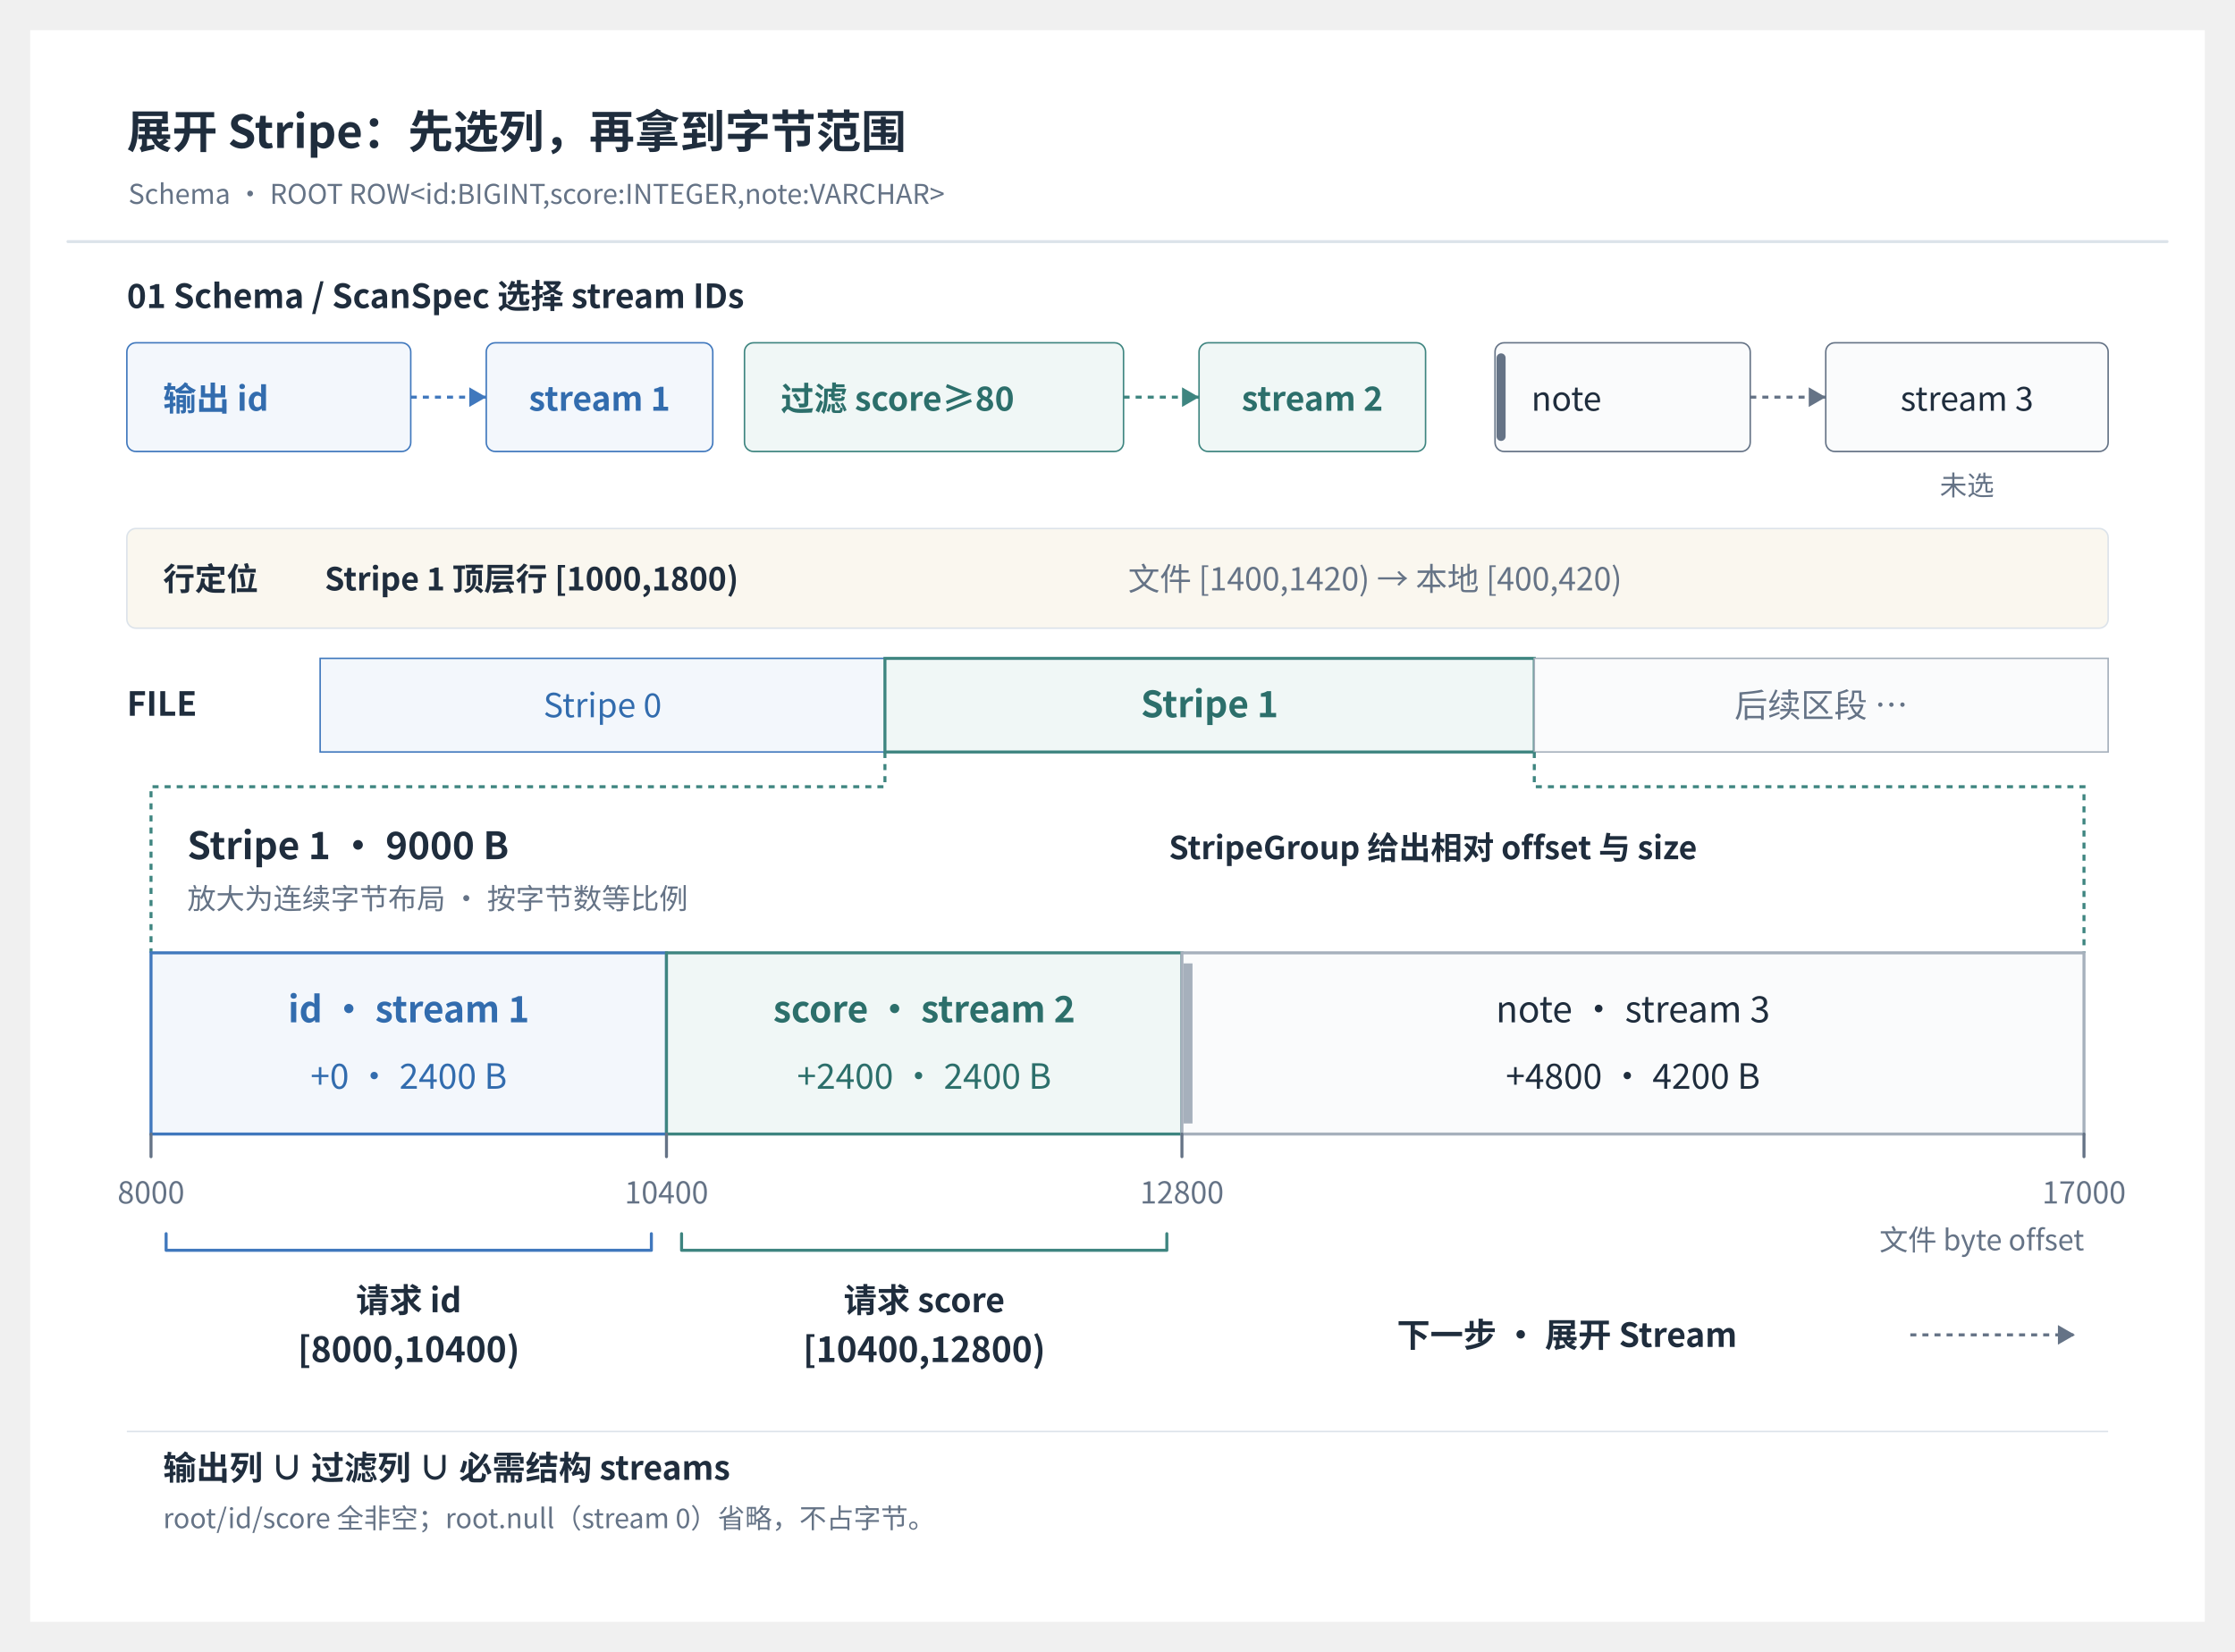
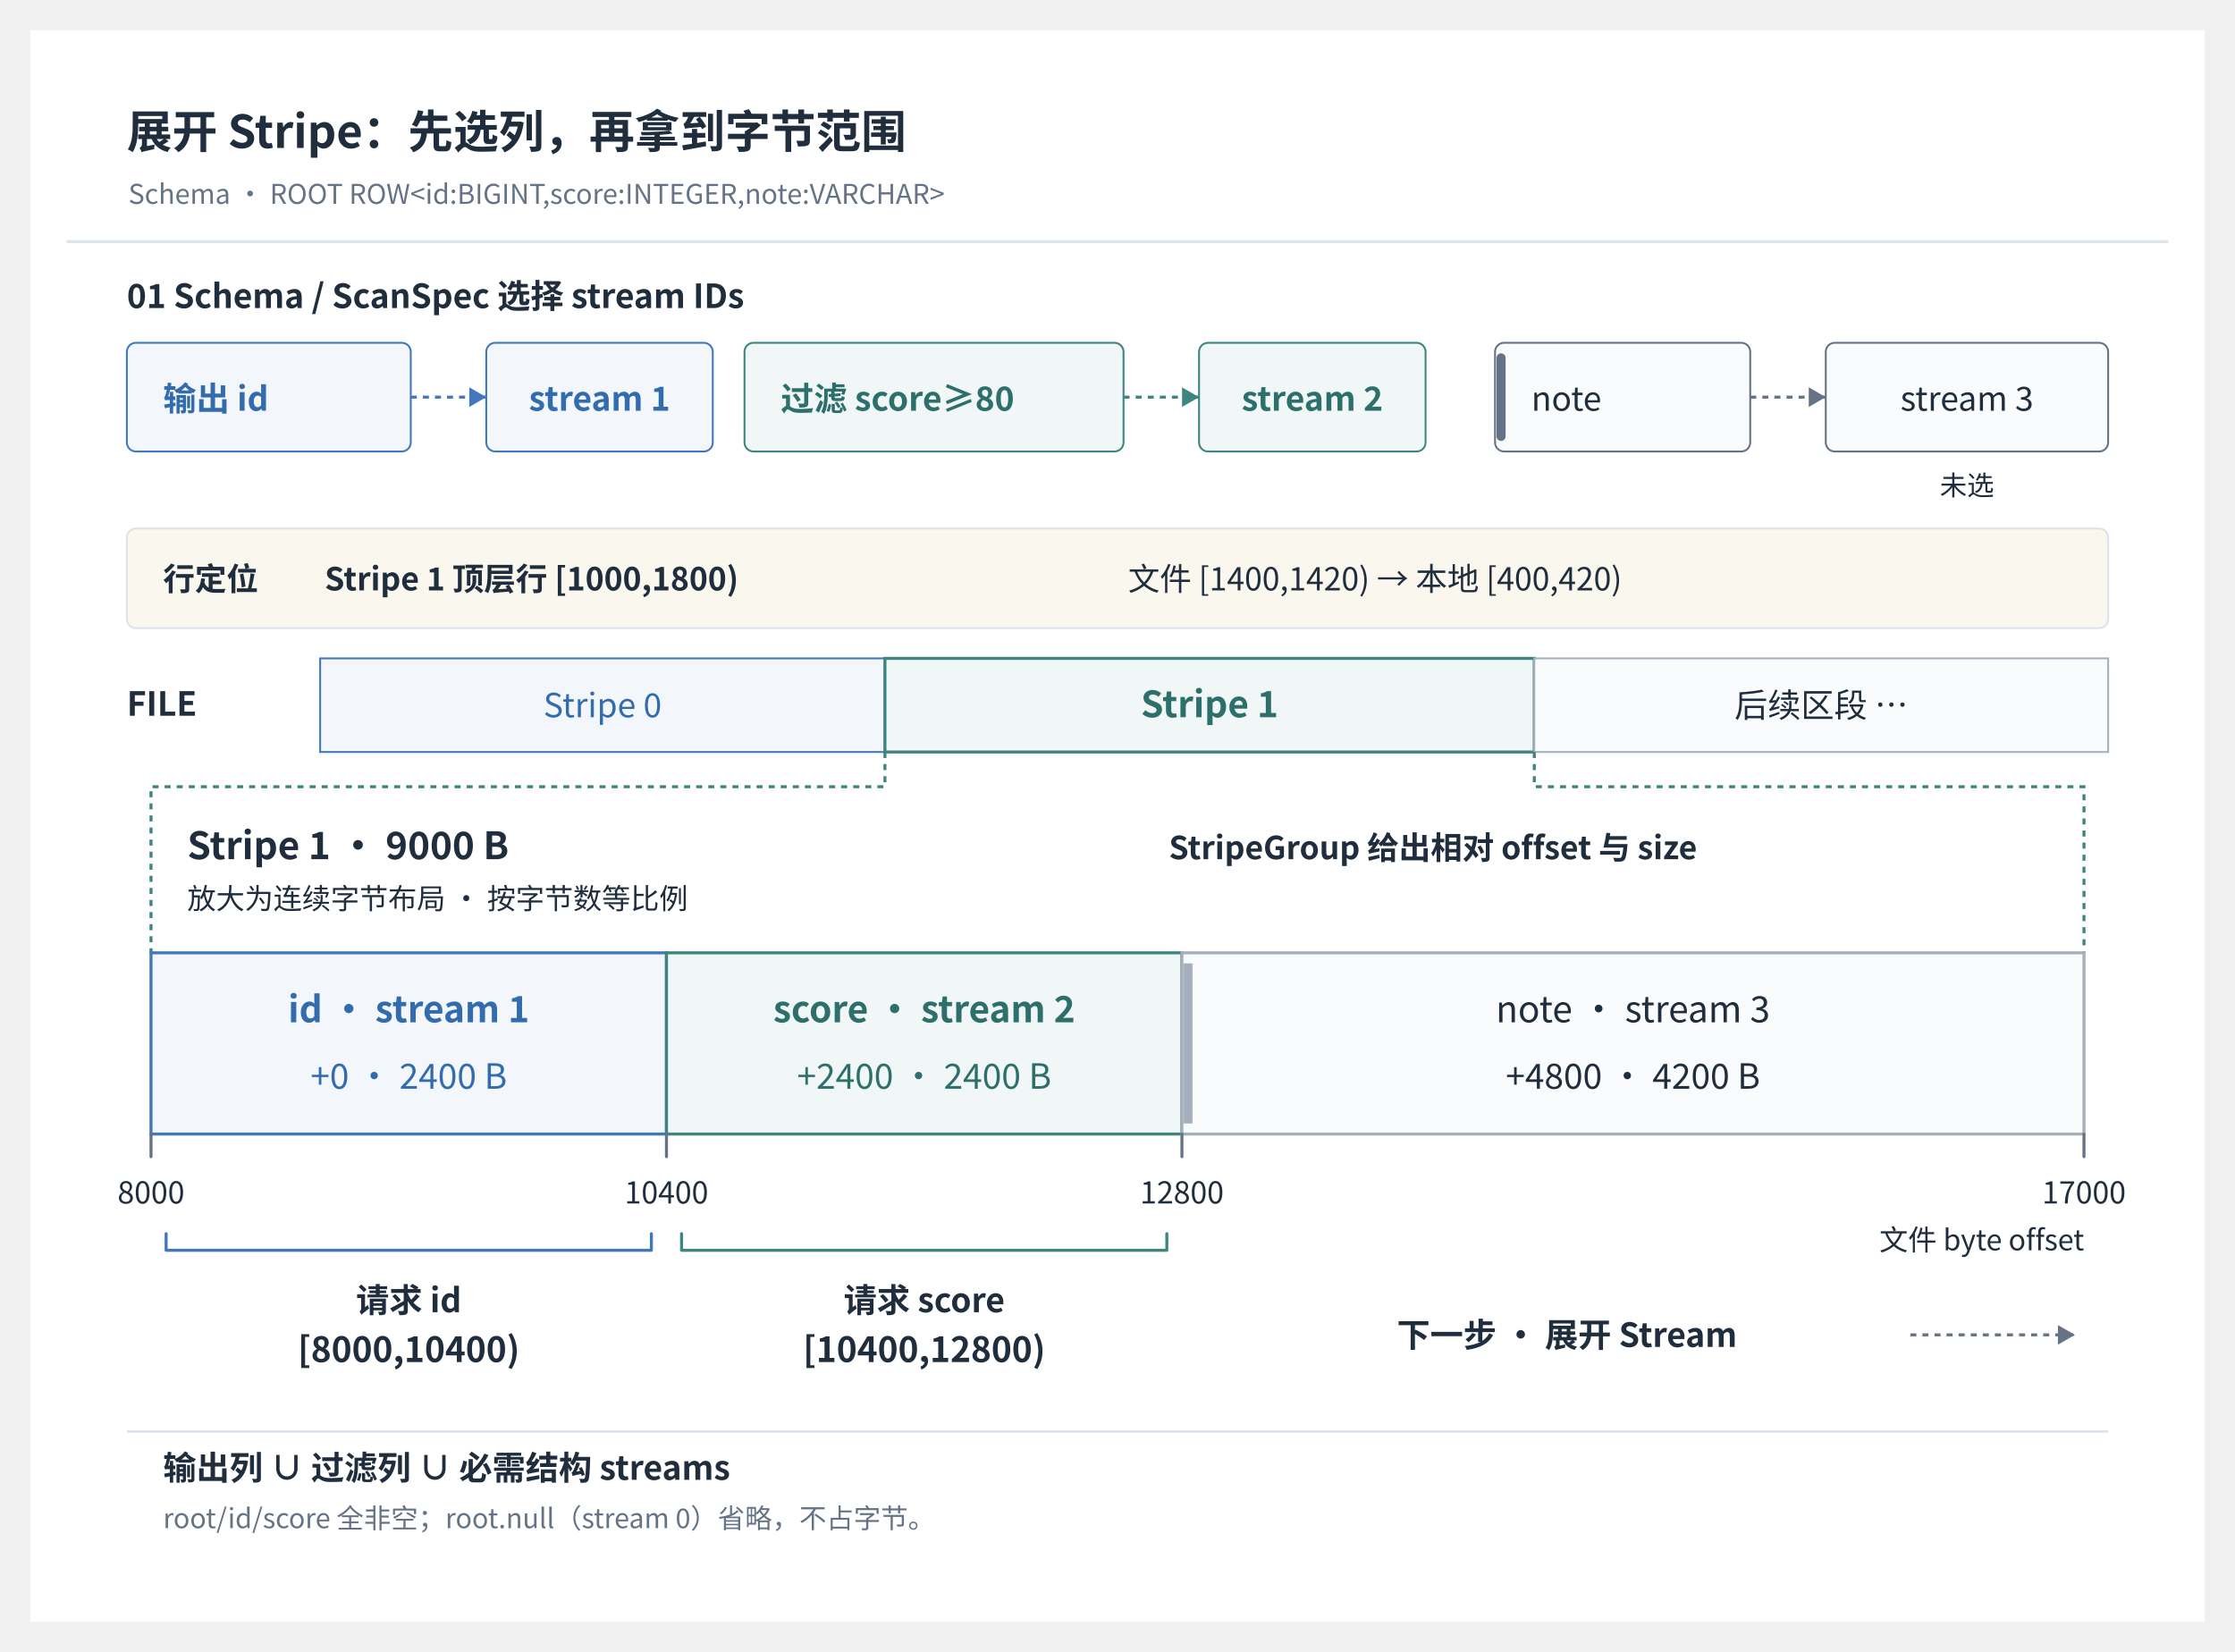
- <svg xmlns="http://www.w3.org/2000/svg" width="1480" height="1094" viewBox="-20 -20 1480 1094">
+ <svg xmlns="http://www.w3.org/2000/svg" width="1480" height="1094" viewBox="-20 -20 1480 1094" role="img">
  <defs>
    <marker id="connector-arrow-0" markerUnits="userSpaceOnUse" markerWidth="40" markerHeight="40" refX="11.258" refY="0" orient="auto" overflow="visible">
      <path fill="#4078bd" stroke="none" d="M 11.258 0 L 0 -6.5 L 0 6.5 Z" />
    </marker>
    <marker id="connector-arrow-1" markerUnits="userSpaceOnUse" markerWidth="40" markerHeight="40" refX="11.258" refY="0" orient="auto" overflow="visible">
      <path fill="#3e8580" stroke="none" d="M 11.258 0 L 0 -6.5 L 0 6.5 Z" />
    </marker>
    <marker id="connector-arrow-2" markerUnits="userSpaceOnUse" markerWidth="40" markerHeight="40" refX="11.258" refY="0" orient="auto" overflow="visible">
      <path fill="#657386" stroke="none" d="M 11.258 0 L 0 -6.5 L 0 6.5 Z" />
    </marker>
    <marker id="connector-arrow-3" markerUnits="userSpaceOnUse" markerWidth="40" markerHeight="40" refX="11.258" refY="0" orient="auto" overflow="visible">
      <path fill="#657386" stroke="none" d="M 11.258 0 L 0 -6.5 L 0 6.5 Z" />
    </marker>
  </defs>
  <g id="o1:9" transform="translate(0, 0)">
-     <rect x="0" y="0" width="1440" height="1054" fill="#ffffff" stroke="none" stroke-width="0" rx="0" ry="0" />
+     <rect x="0" y="0" width="1440" height="1054" fill="white" stroke="none" stroke-width="0" rx="0" ry="0" />
  </g>
  <g id="o1:10" transform="translate(24, 24)">
-     <rect x="0" y="0" width="1392" height="1006" fill="#ffffff" stroke="none" stroke-width="2" rx="6" ry="6" />
+     <rect x="0" y="0" width="1392" height="1006" fill="white" stroke="none" stroke-width="1.3" rx="6" ry="6" />
  </g>
  <g id="o1:11" transform="translate(25, 25)">
    <rect x="0" y="0" width="1390" height="115" fill="#ffffff" stroke="none" stroke-width="0" rx="6" ry="6" />
  </g>
  <g id="o1:12" transform="translate(25, 124)">
    <rect x="0" y="0" width="1390" height="16" fill="#ffffff" stroke="none" stroke-width="0" rx="0" ry="0" />
  </g>
  <g id="c1:15" transform="translate(25, 140)">
-     <path fill="none" stroke="#dce3ea" stroke-width="2" stroke-linecap="round" stroke-linejoin="round" d="M 0 0 L 1390 0" />
+     <path fill="none" stroke="#dce3ea" stroke-width="2.0" stroke-linecap="round" stroke-linejoin="round" d="M 0 0 L 1390 0" />
  </g>
  <g id="a1:38" transform="translate(64, 42.705)">
    <text font-size="30" font-family="Noto Sans SC, Noto Sans CJK SC, Inter, Arial, sans-serif" font-weight="bold" fill="#1f2d3d" text-anchor="start" dominant-baseline="alphabetic" x="0">
      <tspan x="0" y="35.295">
        <tspan x="0" text-anchor="start">展开 Stripe：先选列，再拿到字节范围</tspan>
      </tspan>
    </text>
  </g>
  <g id="a1:39" transform="translate(65, 93.823)">
    <text font-size="18" font-family="Noto Sans SC, Noto Sans CJK SC, Inter, Arial, sans-serif" font-weight="normal" fill="#657386" text-anchor="start" dominant-baseline="alphabetic" x="0">
      <tspan x="0" y="21.177">
        <tspan x="0" text-anchor="start">Schema · ROOT ROW&lt;id:BIGINT,score:INTEGER,note:VARCHAR&gt;</tspan>
      </tspan>
    </text>
  </g>
  <g id="a1:40" transform="translate(64, 158.117)">
    <text font-size="22" font-family="Noto Sans SC, Noto Sans CJK SC, Inter, Arial, sans-serif" font-weight="bold" fill="#1f2d3d" text-anchor="start" dominant-baseline="alphabetic" x="0">
      <tspan x="0" y="25.883">
        <tspan x="0" text-anchor="start">01 Schema / ScanSpec 选择 stream IDs</tspan>
      </tspan>
    </text>
  </g>
  <g id="o1:13" transform="translate(64, 207)">
-     <rect x="0" y="0" width="188" height="72" fill="#f3f7fc" stroke="#4078bd" stroke-width="1" rx="6" ry="6" />
+     <rect x="0" y="0" width="188" height="72" fill="#f3f7fc" stroke="#4078bd" stroke-width="1.25" rx="6" ry="6" />
  </g>
  <g id="o1:14" transform="translate(65, 214)">
    <rect x="0" y="0" width="6" height="58" fill="none" stroke="none" stroke-width="0" rx="3" ry="3" />
  </g>
  <g id="a1:41" transform="translate(88, 226.117)">
    <text font-size="22" font-family="Noto Sans SC, Noto Sans CJK SC, Inter, Arial, sans-serif" font-weight="bold" fill="#326cae" text-anchor="start" dominant-baseline="alphabetic" x="0">
      <tspan x="0" y="25.883">
        <tspan x="0" text-anchor="start">输出 id</tspan>
      </tspan>
    </text>
  </g>
  <g id="o1:15" transform="translate(302, 207)">
-     <rect x="0" y="0" width="150" height="72" fill="#f3f7fc" stroke="#4078bd" stroke-width="1" rx="6" ry="6" />
+     <rect x="0" y="0" width="150" height="72" fill="#f3f7fc" stroke="#4078bd" stroke-width="1.25" rx="6" ry="6" />
  </g>
  <g id="a1:42" transform="translate(311, 226.117)">
    <text font-size="22" font-family="Noto Sans SC, Noto Sans CJK SC, Inter, Arial, sans-serif" font-weight="bold" fill="#326cae" text-anchor="middle" dominant-baseline="alphabetic" x="66">
      <tspan x="66" y="25.883">
        <tspan x="19.185" text-anchor="start">stream 1</tspan>
      </tspan>
    </text>
  </g>
  <g id="c1:16" transform="translate(252, 243)">
-     <path fill="none" stroke="#4078bd" stroke-width="2" stroke-dasharray="4 4" marker-end="url(#connector-arrow-0)" d="M 0 0 L 50 0" />
+     <path fill="none" stroke="#4078bd" stroke-width="2.0" stroke-dasharray="4 4" marker-end="url(#connector-arrow-0)" d="M 0 0 L 50 0" />
  </g>
  <g id="o1:16" transform="translate(473, 207)">
-     <rect x="0" y="0" width="251" height="72" fill="#f0f7f6" stroke="#3e8580" stroke-width="1" rx="6" ry="6" />
+     <rect x="0" y="0" width="251" height="72" fill="#f0f7f6" stroke="#3e8580" stroke-width="1.25" rx="6" ry="6" />
  </g>
  <g id="o1:17" transform="translate(474, 214)">
    <rect x="0" y="0" width="6" height="58" fill="none" stroke="none" stroke-width="0" rx="3" ry="3" />
  </g>
  <g id="a1:43" transform="translate(497, 226.117)">
    <text font-size="22" font-family="Noto Sans SC, Noto Sans CJK SC, Inter, Arial, sans-serif" font-weight="bold" fill="#2c6f6b" text-anchor="start" dominant-baseline="alphabetic" x="0">
      <tspan x="0" y="25.883">
        <tspan x="0" text-anchor="start">过滤 score≥80</tspan>
      </tspan>
    </text>
  </g>
  <g id="o1:18" transform="translate(774, 207)">
-     <rect x="0" y="0" width="150" height="72" fill="#f0f7f6" stroke="#3e8580" stroke-width="1" rx="6" ry="6" />
+     <rect x="0" y="0" width="150" height="72" fill="#f0f7f6" stroke="#3e8580" stroke-width="1.25" rx="6" ry="6" />
  </g>
  <g id="a1:44" transform="translate(783, 226.117)">
    <text font-size="22" font-family="Noto Sans SC, Noto Sans CJK SC, Inter, Arial, sans-serif" font-weight="bold" fill="#2c6f6b" text-anchor="middle" dominant-baseline="alphabetic" x="66">
      <tspan x="66" y="25.883">
        <tspan x="19.185" text-anchor="start">stream 2</tspan>
      </tspan>
    </text>
  </g>
  <g id="c1:17" transform="translate(724, 243)">
-     <path fill="none" stroke="#3e8580" stroke-width="2" stroke-dasharray="4 4" marker-end="url(#connector-arrow-1)" d="M 0 0 L 50 0" />
+     <path fill="none" stroke="#3e8580" stroke-width="2.0" stroke-dasharray="4 4" marker-end="url(#connector-arrow-1)" d="M 0 0 L 50 0" />
  </g>
  <g id="o1:19" transform="translate(970, 207)">
-     <rect x="0" y="0" width="169" height="72" fill="#fafbfc" stroke="#657386" stroke-width="1" rx="6" ry="6" />
+     <rect x="0" y="0" width="169" height="72" fill="#fafbfc" stroke="#657386" stroke-width="1.25" rx="6" ry="6" />
  </g>
  <g id="o1:20" transform="translate(971, 214)">
    <rect x="0" y="0" width="6" height="58" fill="#657386" stroke="none" stroke-width="0" rx="3" ry="3" />
  </g>
  <g id="a1:45" transform="translate(994, 226.117)">
    <text font-size="22" font-family="Noto Sans SC, Noto Sans CJK SC, Inter, Arial, sans-serif" font-weight="normal" fill="#1f2d3d" text-anchor="start" dominant-baseline="alphabetic" x="0">
      <tspan x="0" y="25.883">
        <tspan x="0" text-anchor="start">note</tspan>
      </tspan>
    </text>
  </g>
  <g id="o1:21" transform="translate(1189, 207)">
-     <rect x="0" y="0" width="187" height="72" fill="#fafbfc" stroke="#657386" stroke-width="1" rx="6" ry="6" />
+     <rect x="0" y="0" width="187" height="72" fill="#fafbfc" stroke="#657386" stroke-width="1.25" rx="6" ry="6" />
  </g>
  <g id="a1:46" transform="translate(1202.5, 226.117)">
    <text font-size="22" font-family="Noto Sans SC, Noto Sans CJK SC, Inter, Arial, sans-serif" font-weight="normal" fill="#1f2d3d" text-anchor="middle" dominant-baseline="alphabetic" x="80">
      <tspan x="80" y="25.883">
        <tspan x="35.935" text-anchor="start">stream 3</tspan>
      </tspan>
    </text>
  </g>
  <g id="c1:18" transform="translate(1139, 243)">
-     <path fill="none" stroke="#657386" stroke-width="2" stroke-dasharray="4 4" marker-end="url(#connector-arrow-2)" d="M 0 0 L 50 0" />
+     <path fill="none" stroke="#657386" stroke-width="2.0" stroke-dasharray="4 4" marker-end="url(#connector-arrow-2)" d="M 0 0 L 50 0" />
  </g>
  <g id="a1:47" transform="translate(1222.5, 286.823)">
-     <text font-size="18" font-family="Noto Sans SC, Noto Sans CJK SC, Inter, Arial, sans-serif" font-weight="normal" fill="#657386" text-anchor="middle" dominant-baseline="alphabetic" x="60">
+     <text font-size="18" font-family="Noto Sans SC, Noto Sans CJK SC, Inter, Arial, sans-serif" font-weight="normal" fill="#1f2d3d" text-anchor="middle" dominant-baseline="alphabetic" x="60">
      <tspan x="60" y="21.177">
        <tspan x="42" text-anchor="start">未选</tspan>
      </tspan>
    </text>
  </g>
  <g id="o1:22" transform="translate(64, 330)">
-     <rect x="0" y="0" width="1312" height="66" fill="#faf7ef" stroke="#dce3ea" stroke-width="1" rx="6" ry="6" />
+     <rect x="0" y="0" width="1312" height="66" fill="#faf7ef" stroke="#dce3ea" stroke-width="1.25" rx="6" ry="6" />
  </g>
  <g id="a1:48" transform="translate(88, 346.2935)">
    <text font-size="21" font-family="Noto Sans SC, Noto Sans CJK SC, Inter, Arial, sans-serif" font-weight="bold" fill="#1f2d3d" text-anchor="start" dominant-baseline="alphabetic" x="0">
      <tspan x="0" y="24.707">
        <tspan x="0" text-anchor="start">行定位</tspan>
      </tspan>
    </text>
  </g>
  <g id="a1:49" transform="translate(195, 346.2935)">
    <text font-size="21" font-family="Noto Sans SC, Noto Sans CJK SC, Inter, Arial, sans-serif" font-weight="bold" fill="#1f2d3d" text-anchor="start" dominant-baseline="alphabetic" x="0">
      <tspan x="0" y="24.707">
        <tspan x="0" text-anchor="start">Stripe 1 顶层行 [1000,1800)</tspan>
      </tspan>
    </text>
  </g>
  <g id="a1:50" transform="translate(727, 346.2935)">
-     <text font-size="21" font-family="Noto Sans SC, Noto Sans CJK SC, Inter, Arial, sans-serif" font-weight="normal" fill="#657386" text-anchor="start" dominant-baseline="alphabetic" x="0">
+     <text font-size="21" font-family="Noto Sans SC, Noto Sans CJK SC, Inter, Arial, sans-serif" font-weight="normal" fill="#1f2d3d" text-anchor="start" dominant-baseline="alphabetic" x="0">
      <tspan x="0" y="24.707">
        <tspan x="0" text-anchor="start">文件 [1400,1420) → 本地 [400,420)</tspan>
      </tspan>
    </text>
  </g>
  <g id="a1:51" transform="translate(64, 428.117)">
    <text font-size="22" font-family="Noto Sans SC, Noto Sans CJK SC, Inter, Arial, sans-serif" font-weight="bold" fill="#1f2d3d" text-anchor="start" dominant-baseline="alphabetic" x="0">
      <tspan x="0" y="25.883">
        <tspan x="0" text-anchor="start">FILE</tspan>
      </tspan>
    </text>
  </g>
  <g id="o1:23" transform="translate(192, 416)">
-     <rect x="0" y="0" width="374" height="62" fill="#f3f7fc" stroke="#4078bd" stroke-width="1" rx="0" ry="0" />
+     <rect x="0" y="0" width="374" height="62" fill="#f3f7fc" stroke="#4078bd" stroke-width="1.25" rx="0" ry="0" />
  </g>
  <g id="o1:24" transform="translate(566, 416)">
-     <rect x="0" y="0" width="430" height="62" fill="#f0f7f6" stroke="#3e8580" stroke-width="2" rx="0" ry="0" />
+     <rect x="0" y="0" width="430" height="62" fill="#f0f7f6" stroke="#3e8580" stroke-width="2.0" rx="0" ry="0" />
  </g>
  <g id="o1:25" transform="translate(996, 416)">
-     <rect x="0" y="0" width="380" height="62" fill="#fafbfc" stroke="#a6b0bc" stroke-width="1" rx="0" ry="0" />
+     <rect x="0" y="0" width="380" height="62" fill="#fafbfc" stroke="#a6b0bc" stroke-width="1.25" rx="0" ry="0" />
  </g>
  <g id="a1:52" transform="translate(224, 429.117)">
    <text font-size="22" font-family="Noto Sans SC, Noto Sans CJK SC, Inter, Arial, sans-serif" font-weight="normal" fill="#326cae" text-anchor="middle" dominant-baseline="alphabetic" x="155">
      <tspan x="155" y="25.883">
        <tspan x="115.82" text-anchor="start">Stripe 0</tspan>
      </tspan>
    </text>
  </g>
  <g id="a1:53" transform="translate(598, 426.764)">
    <text font-size="24" font-family="Noto Sans SC, Noto Sans CJK SC, Inter, Arial, sans-serif" font-weight="bold" fill="#2c6f6b" text-anchor="middle" dominant-baseline="alphabetic" x="183">
      <tspan x="183" y="28.236">
        <tspan x="137.45" text-anchor="start">Stripe 1</tspan>
      </tspan>
    </text>
  </g>
  <g id="a1:54" transform="translate(1026, 429.117)">
-     <text font-size="22" font-family="Noto Sans SC, Noto Sans CJK SC, Inter, Arial, sans-serif" font-weight="normal" fill="#657386" text-anchor="middle" dominant-baseline="alphabetic" x="160">
+     <text font-size="22" font-family="Noto Sans SC, Noto Sans CJK SC, Inter, Arial, sans-serif" font-weight="normal" fill="#1f2d3d" text-anchor="middle" dominant-baseline="alphabetic" x="160">
      <tspan x="160" y="25.883">
        <tspan x="102.535" text-anchor="start">后续区段 …</tspan>
      </tspan>
    </text>
  </g>
  <g id="c1:19" transform="translate(80, 478)">
-     <path fill="none" stroke="#3e8580" stroke-width="2" stroke-dasharray="4 4" d="M 486 0 L 486 23 L 0 23 L 0 133" />
+     <path fill="none" stroke="#3e8580" stroke-width="2.0" stroke-dasharray="4 4" d="M 486 0 L 486 23 L 0 23 L 0 133" />
  </g>
  <g id="c1:20" transform="translate(996, 478)">
-     <path fill="none" stroke="#3e8580" stroke-width="2" stroke-dasharray="4 4" d="M 0 0 L 0 23 L 364 23 L 364 133" />
+     <path fill="none" stroke="#3e8580" stroke-width="2.0" stroke-dasharray="4 4" d="M 0 0 L 0 23 L 364 23 L 364 133" />
  </g>
  <g id="a1:55" transform="translate(104, 519.5875)">
    <text font-size="25" font-family="Noto Sans SC, Noto Sans CJK SC, Inter, Arial, sans-serif" font-weight="bold" fill="#1f2d3d" text-anchor="start" dominant-baseline="alphabetic" x="0">
      <tspan x="0" y="29.412">
        <tspan x="0" text-anchor="start">Stripe 1 · 9000 B</tspan>
      </tspan>
    </text>
  </g>
  <g id="a1:56" transform="translate(104, 559.6465)">
-     <text font-size="19" font-family="Noto Sans SC, Noto Sans CJK SC, Inter, Arial, sans-serif" font-weight="normal" fill="#657386" text-anchor="start" dominant-baseline="alphabetic" x="0">
+     <text font-size="19" font-family="Noto Sans SC, Noto Sans CJK SC, Inter, Arial, sans-serif" font-weight="normal" fill="#1f2d3d" text-anchor="start" dominant-baseline="alphabetic" x="0">
      <tspan x="0" y="22.354">
        <tspan x="0" text-anchor="start">放大为连续字节布局 · 按字节数等比例</tspan>
      </tspan>
    </text>
  </g>
  <g id="a1:57" transform="translate(754, 524.2935)">
    <text font-size="21" font-family="Noto Sans SC, Noto Sans CJK SC, Inter, Arial, sans-serif" font-weight="bold" fill="#1f2d3d" text-anchor="start" dominant-baseline="alphabetic" x="0">
      <tspan x="0" y="24.707">
        <tspan x="0" text-anchor="start">StripeGroup 给出相对 offset 与 size</tspan>
      </tspan>
    </text>
  </g>
  <g id="o1:26" transform="translate(80, 611)">
-     <rect x="0" y="0" width="341.333" height="120" fill="#f3f7fc" stroke="#4078bd" stroke-width="2" rx="0" ry="0" />
+     <rect x="0" y="0" width="341.333" height="120" fill="#f3f7fc" stroke="#4078bd" stroke-width="2.0" rx="0" ry="0" />
  </g>
  <g id="o1:27" transform="translate(81, 618)">
    <rect x="0" y="0" width="6" height="106" fill="none" stroke="none" stroke-width="0" rx="0" ry="0" />
  </g>
  <g id="a1:58" transform="translate(100.6667, 628.764)">
    <text font-size="24" font-family="Noto Sans SC, Noto Sans CJK SC, Inter, Arial, sans-serif" font-weight="bold" fill="#326cae" text-anchor="middle" dominant-baseline="alphabetic" x="150">
      <tspan x="150" y="28.236">
        <tspan x="70.105" text-anchor="start">id · stream 1</tspan>
      </tspan>
    </text>
  </g>
  <g id="a1:59" transform="translate(100.6667, 673.9405)">
    <text font-size="23" font-family="Noto Sans SC, Noto Sans CJK SC, Inter, Arial, sans-serif" font-weight="normal" fill="#326cae" text-anchor="middle" dominant-baseline="alphabetic" x="150">
      <tspan x="150" y="27.06">
        <tspan x="84.925" text-anchor="start">+0 · 2400 B</tspan>
      </tspan>
    </text>
  </g>
  <g id="o1:28" transform="translate(421.3333, 611)">
-     <rect x="0" y="0" width="341.333" height="120" fill="#f0f7f6" stroke="#3e8580" stroke-width="2" rx="0" ry="0" />
+     <rect x="0" y="0" width="341.333" height="120" fill="#f0f7f6" stroke="#3e8580" stroke-width="2.0" rx="0" ry="0" />
  </g>
  <g id="o1:29" transform="translate(422.3333, 618)">
    <rect x="0" y="0" width="6" height="106" fill="none" stroke="none" stroke-width="0" rx="0" ry="0" />
  </g>
  <g id="a1:60" transform="translate(442, 628.764)">
    <text font-size="24" font-family="Noto Sans SC, Noto Sans CJK SC, Inter, Arial, sans-serif" font-weight="bold" fill="#2c6f6b" text-anchor="middle" dominant-baseline="alphabetic" x="150">
      <tspan x="150" y="28.236">
        <tspan x="50.005" text-anchor="start">score · stream 2</tspan>
      </tspan>
    </text>
  </g>
  <g id="a1:61" transform="translate(442, 673.9405)">
    <text font-size="23" font-family="Noto Sans SC, Noto Sans CJK SC, Inter, Arial, sans-serif" font-weight="normal" fill="#2c6f6b" text-anchor="middle" dominant-baseline="alphabetic" x="150">
      <tspan x="150" y="27.06">
        <tspan x="65.775" text-anchor="start">+2400 · 2400 B</tspan>
      </tspan>
    </text>
  </g>
  <g id="o1:30" transform="translate(762.6667, 611)">
-     <rect x="0" y="0" width="597.333" height="120" fill="#fafbfc" stroke="#a6b0bc" stroke-width="2" rx="0" ry="0" />
+     <rect x="0" y="0" width="597.333" height="120" fill="#fafbfc" stroke="#a6b0bc" stroke-width="2.0" rx="0" ry="0" />
  </g>
  <g id="o1:31" transform="translate(763.6667, 618)">
    <rect x="0" y="0" width="6" height="106" fill="#a6b0bc" stroke="none" stroke-width="0" rx="0" ry="0" />
  </g>
  <g id="a1:62" transform="translate(791.3333, 628.764)">
    <text font-size="24" font-family="Noto Sans SC, Noto Sans CJK SC, Inter, Arial, sans-serif" font-weight="normal" fill="#1f2d3d" text-anchor="middle" dominant-baseline="alphabetic" x="270">
      <tspan x="270" y="28.236">
        <tspan x="179.195" text-anchor="start">note · stream 3</tspan>
      </tspan>
    </text>
  </g>
  <g id="a1:63" transform="translate(791.3333, 673.9405)">
    <text font-size="23" font-family="Noto Sans SC, Noto Sans CJK SC, Inter, Arial, sans-serif" font-weight="normal" fill="#1f2d3d" text-anchor="middle" dominant-baseline="alphabetic" x="270">
      <tspan x="270" y="27.06">
        <tspan x="185.775" text-anchor="start">+4800 · 4200 B</tspan>
      </tspan>
    </text>
  </g>
  <g id="c1:21" transform="translate(80, 731)">
-     <path fill="none" stroke="#657386" stroke-width="2" stroke-linecap="round" stroke-linejoin="round" d="M 0 0 L 0 15" />
+     <path fill="none" stroke="#657386" stroke-width="2.0" stroke-linecap="round" stroke-linejoin="round" d="M 0 0 L 0 15" />
  </g>
  <g id="a1:64" transform="translate(35, 753.47)">
-     <text font-size="20" font-family="Noto Sans SC, Noto Sans CJK SC, Inter, Arial, sans-serif" font-weight="normal" fill="#657386" text-anchor="middle" dominant-baseline="alphabetic" x="45">
+     <text font-size="20" font-family="Noto Sans SC, Noto Sans CJK SC, Inter, Arial, sans-serif" font-weight="normal" fill="#1f2d3d" text-anchor="middle" dominant-baseline="alphabetic" x="45">
      <tspan x="45" y="23.53">
        <tspan x="22.8" text-anchor="start">8000</tspan>
      </tspan>
    </text>
  </g>
  <g id="c1:22" transform="translate(421.3333, 731)">
-     <path fill="none" stroke="#657386" stroke-width="2" stroke-linecap="round" stroke-linejoin="round" d="M 0 0 L 0 15" />
+     <path fill="none" stroke="#657386" stroke-width="2.0" stroke-linecap="round" stroke-linejoin="round" d="M 0 0 L 0 15" />
  </g>
  <g id="a1:65" transform="translate(366.3333, 753.47)">
-     <text font-size="20" font-family="Noto Sans SC, Noto Sans CJK SC, Inter, Arial, sans-serif" font-weight="normal" fill="#657386" text-anchor="middle" dominant-baseline="alphabetic" x="55">
+     <text font-size="20" font-family="Noto Sans SC, Noto Sans CJK SC, Inter, Arial, sans-serif" font-weight="normal" fill="#1f2d3d" text-anchor="middle" dominant-baseline="alphabetic" x="55">
      <tspan x="55" y="23.53">
        <tspan x="27.25" text-anchor="start">10400</tspan>
      </tspan>
    </text>
  </g>
  <g id="c1:23" transform="translate(762.6667, 731)">
-     <path fill="none" stroke="#657386" stroke-width="2" stroke-linecap="round" stroke-linejoin="round" d="M 0 0 L 0 15" />
+     <path fill="none" stroke="#657386" stroke-width="2.0" stroke-linecap="round" stroke-linejoin="round" d="M 0 0 L 0 15" />
  </g>
  <g id="a1:66" transform="translate(707.6667, 753.47)">
-     <text font-size="20" font-family="Noto Sans SC, Noto Sans CJK SC, Inter, Arial, sans-serif" font-weight="normal" fill="#657386" text-anchor="middle" dominant-baseline="alphabetic" x="55">
+     <text font-size="20" font-family="Noto Sans SC, Noto Sans CJK SC, Inter, Arial, sans-serif" font-weight="normal" fill="#1f2d3d" text-anchor="middle" dominant-baseline="alphabetic" x="55">
      <tspan x="55" y="23.53">
        <tspan x="27.25" text-anchor="start">12800</tspan>
      </tspan>
    </text>
  </g>
  <g id="c1:24" transform="translate(1360, 731)">
-     <path fill="none" stroke="#657386" stroke-width="2" stroke-linecap="round" stroke-linejoin="round" d="M 0 0 L 0 15" />
+     <path fill="none" stroke="#657386" stroke-width="2.0" stroke-linecap="round" stroke-linejoin="round" d="M 0 0 L 0 15" />
  </g>
  <g id="a1:67" transform="translate(1305, 753.47)">
-     <text font-size="20" font-family="Noto Sans SC, Noto Sans CJK SC, Inter, Arial, sans-serif" font-weight="normal" fill="#657386" text-anchor="middle" dominant-baseline="alphabetic" x="55">
+     <text font-size="20" font-family="Noto Sans SC, Noto Sans CJK SC, Inter, Arial, sans-serif" font-weight="normal" fill="#1f2d3d" text-anchor="middle" dominant-baseline="alphabetic" x="55">
      <tspan x="55" y="23.53">
        <tspan x="27.25" text-anchor="start">17000</tspan>
      </tspan>
    </text>
  </g>
  <g id="a1:68" transform="translate(1130, 785.6465)">
-     <text font-size="19" font-family="Noto Sans SC, Noto Sans CJK SC, Inter, Arial, sans-serif" font-weight="normal" fill="#657386" text-anchor="end" dominant-baseline="alphabetic" x="230">
+     <text font-size="19" font-family="Noto Sans SC, Noto Sans CJK SC, Inter, Arial, sans-serif" font-weight="normal" fill="#1f2d3d" text-anchor="end" dominant-baseline="alphabetic" x="230">
      <tspan x="230" y="22.354">
        <tspan x="94.48" text-anchor="start">文件 byte offset</tspan>
      </tspan>
    </text>
  </g>
  <g id="c1:25" transform="translate(90, 797)">
-     <path fill="none" stroke="#4078bd" stroke-width="2" stroke-linecap="round" stroke-linejoin="round" d="M 0 0 L 0 11 L 321.333 11 L 321.333 0" />
+     <path fill="none" stroke="#4078bd" stroke-width="2.0" stroke-linecap="round" stroke-linejoin="round" d="M 0 0 L 0 11 L 321.333 11 L 321.333 0" />
  </g>
  <g id="a1:69" transform="translate(100.6667, 823.117)">
    <text font-size="22" font-family="Noto Sans SC, Noto Sans CJK SC, Inter, Arial, sans-serif" font-weight="bold" fill="#1f2d3d" text-anchor="middle" dominant-baseline="alphabetic" x="150">
      <tspan x="150" y="25.883">
        <tspan x="115.075" text-anchor="start">请求 id</tspan>
      </tspan>
    </text>
  </g>
  <g id="a1:70" transform="translate(100.6667, 854.9405)">
    <text font-size="23" font-family="Noto Sans SC, Noto Sans CJK SC, Inter, Arial, sans-serif" font-weight="bold" fill="#1f2d3d" text-anchor="middle" dominant-baseline="alphabetic" x="150">
      <tspan x="150" y="27.06">
        <tspan x="76.505" text-anchor="start">[8000,10400)</tspan>
      </tspan>
    </text>
  </g>
  <g id="c1:26" transform="translate(431.3333, 797)">
-     <path fill="none" stroke="#3e8580" stroke-width="2" stroke-linecap="round" stroke-linejoin="round" d="M 0 0 L 0 11 L 321.333 11 L 321.333 0" />
+     <path fill="none" stroke="#3e8580" stroke-width="2.0" stroke-linecap="round" stroke-linejoin="round" d="M 0 0 L 0 11 L 321.333 11 L 321.333 0" />
  </g>
  <g id="a1:71" transform="translate(442, 823.117)">
    <text font-size="22" font-family="Noto Sans SC, Noto Sans CJK SC, Inter, Arial, sans-serif" font-weight="bold" fill="#1f2d3d" text-anchor="middle" dominant-baseline="alphabetic" x="150">
      <tspan x="150" y="25.883">
        <tspan x="96.65" text-anchor="start">请求 score</tspan>
      </tspan>
    </text>
  </g>
  <g id="a1:72" transform="translate(442, 854.9405)">
    <text font-size="23" font-family="Noto Sans SC, Noto Sans CJK SC, Inter, Arial, sans-serif" font-weight="bold" fill="#1f2d3d" text-anchor="middle" dominant-baseline="alphabetic" x="150">
      <tspan x="150" y="27.06">
        <tspan x="69.72" text-anchor="start">[10400,12800)</tspan>
      </tspan>
    </text>
  </g>
  <g id="a1:73" transform="translate(905, 846.117)">
    <text font-size="22" font-family="Noto Sans SC, Noto Sans CJK SC, Inter, Arial, sans-serif" font-weight="bold" fill="#1f2d3d" text-anchor="start" dominant-baseline="alphabetic" x="0">
      <tspan x="0" y="25.883">
        <tspan x="0" text-anchor="start">下一步 · 展开 Stream</tspan>
      </tspan>
    </text>
  </g>
  <g id="c1:27" transform="translate(1245, 864)">
-     <path fill="none" stroke="#657386" stroke-width="2" stroke-dasharray="4 4" marker-end="url(#connector-arrow-3)" d="M 0 0 L 109 0" />
+     <path fill="none" stroke="#657386" stroke-width="2.0" stroke-dasharray="4 4" marker-end="url(#connector-arrow-3)" d="M 0 0 L 109 0" />
  </g>
  <g id="o1:32" transform="translate(64, 928)">
    <rect x="0" y="0" width="1312" height="81" fill="#ffffff" stroke="none" stroke-width="1" rx="6" ry="6" />
-     <line x1="0.0" y1="0.0" x2="1312.0" y2="0.0" stroke="#dce3ea" stroke-width="1" data-style-decoration="summary-divider" />
+     <line x1="0.0" y1="0.0" x2="1312.0" y2="0.0" stroke="#dce3ea" stroke-width="1.6" data-style-decoration="summary-divider" />
  </g>
  <g id="a1:74" transform="translate(88, 934.117)">
    <text font-size="22" font-family="Noto Sans SC, Noto Sans CJK SC, Inter, Arial, sans-serif" font-weight="bold" fill="#1f2d3d" text-anchor="start" dominant-baseline="alphabetic" x="0">
      <tspan x="0" y="25.883">
        <tspan x="0" text-anchor="start">输出列 ∪ 过滤列 ∪ 必需结构 streams</tspan>
      </tspan>
    </text>
  </g>
  <g id="a1:75" transform="translate(88, 970.823)">
    <text font-size="18" font-family="Noto Sans SC, Noto Sans CJK SC, Inter, Arial, sans-serif" font-weight="normal" fill="#657386" text-anchor="start" dominant-baseline="alphabetic" x="0">
      <tspan x="0" y="21.177">
        <tspan x="0" text-anchor="start">root/id/score 全非空；root.null（stream 0）省略，不占字节。</tspan>
      </tspan>
    </text>
  </g>
</svg>
